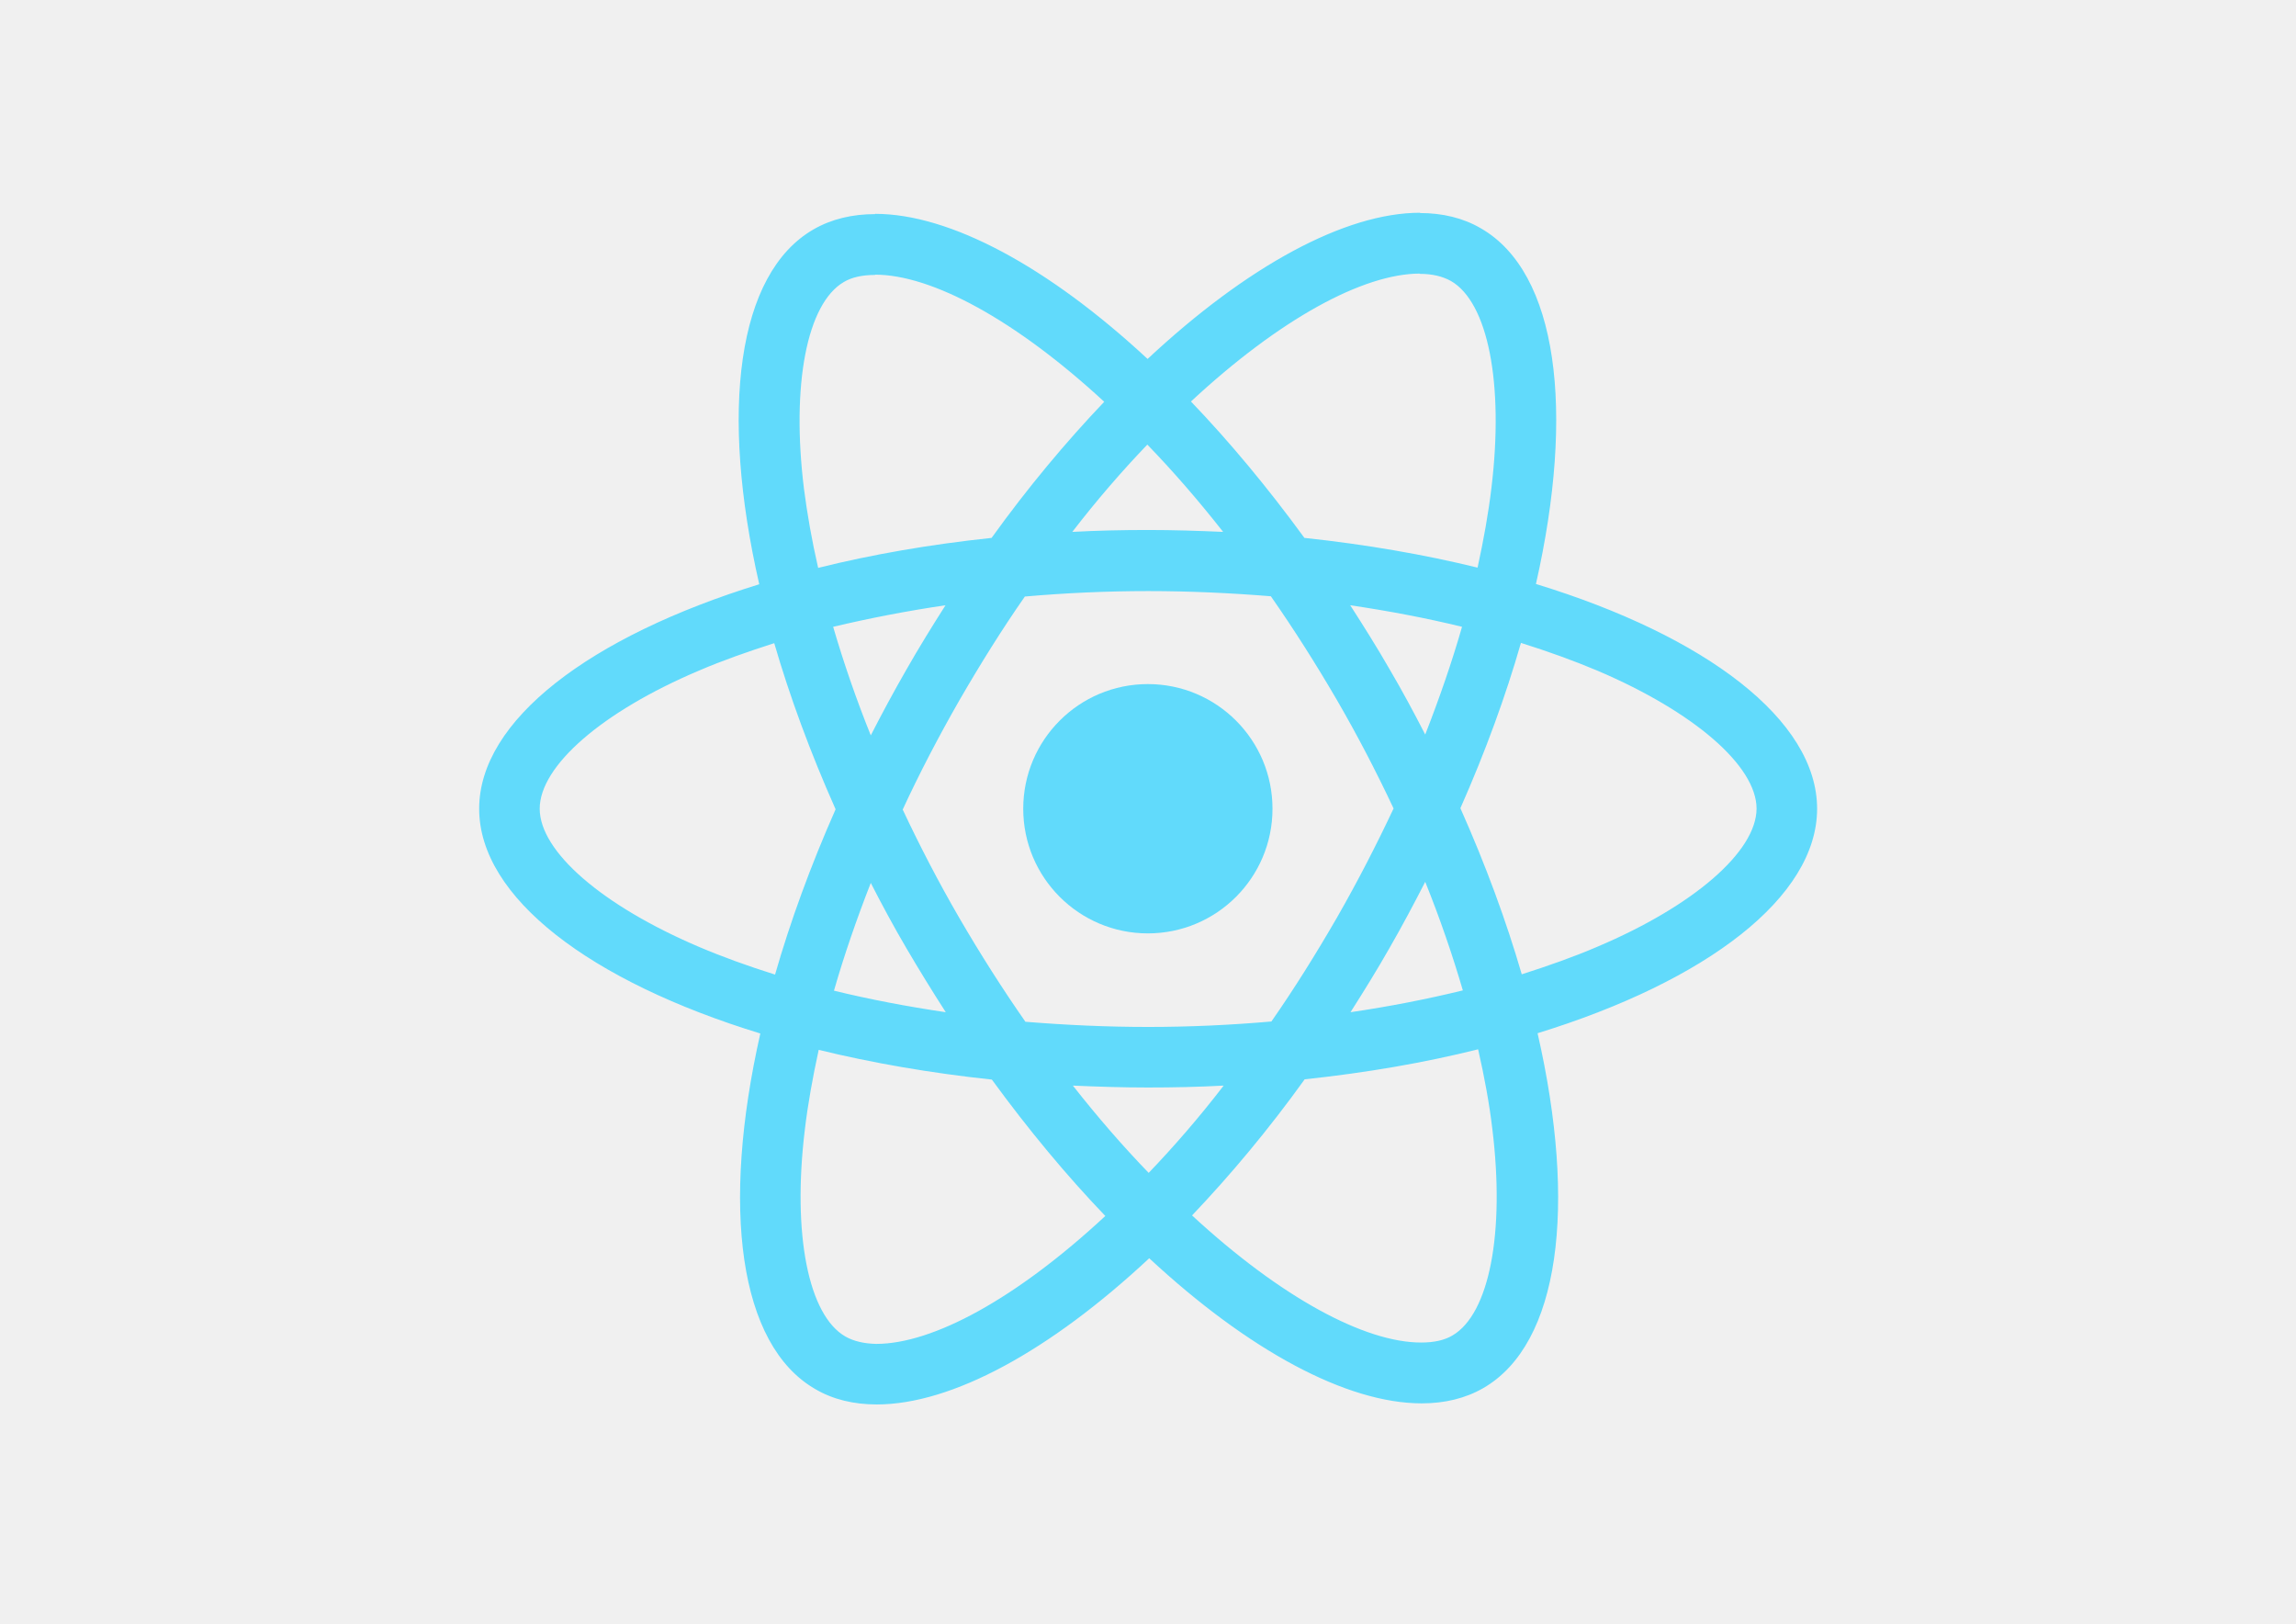
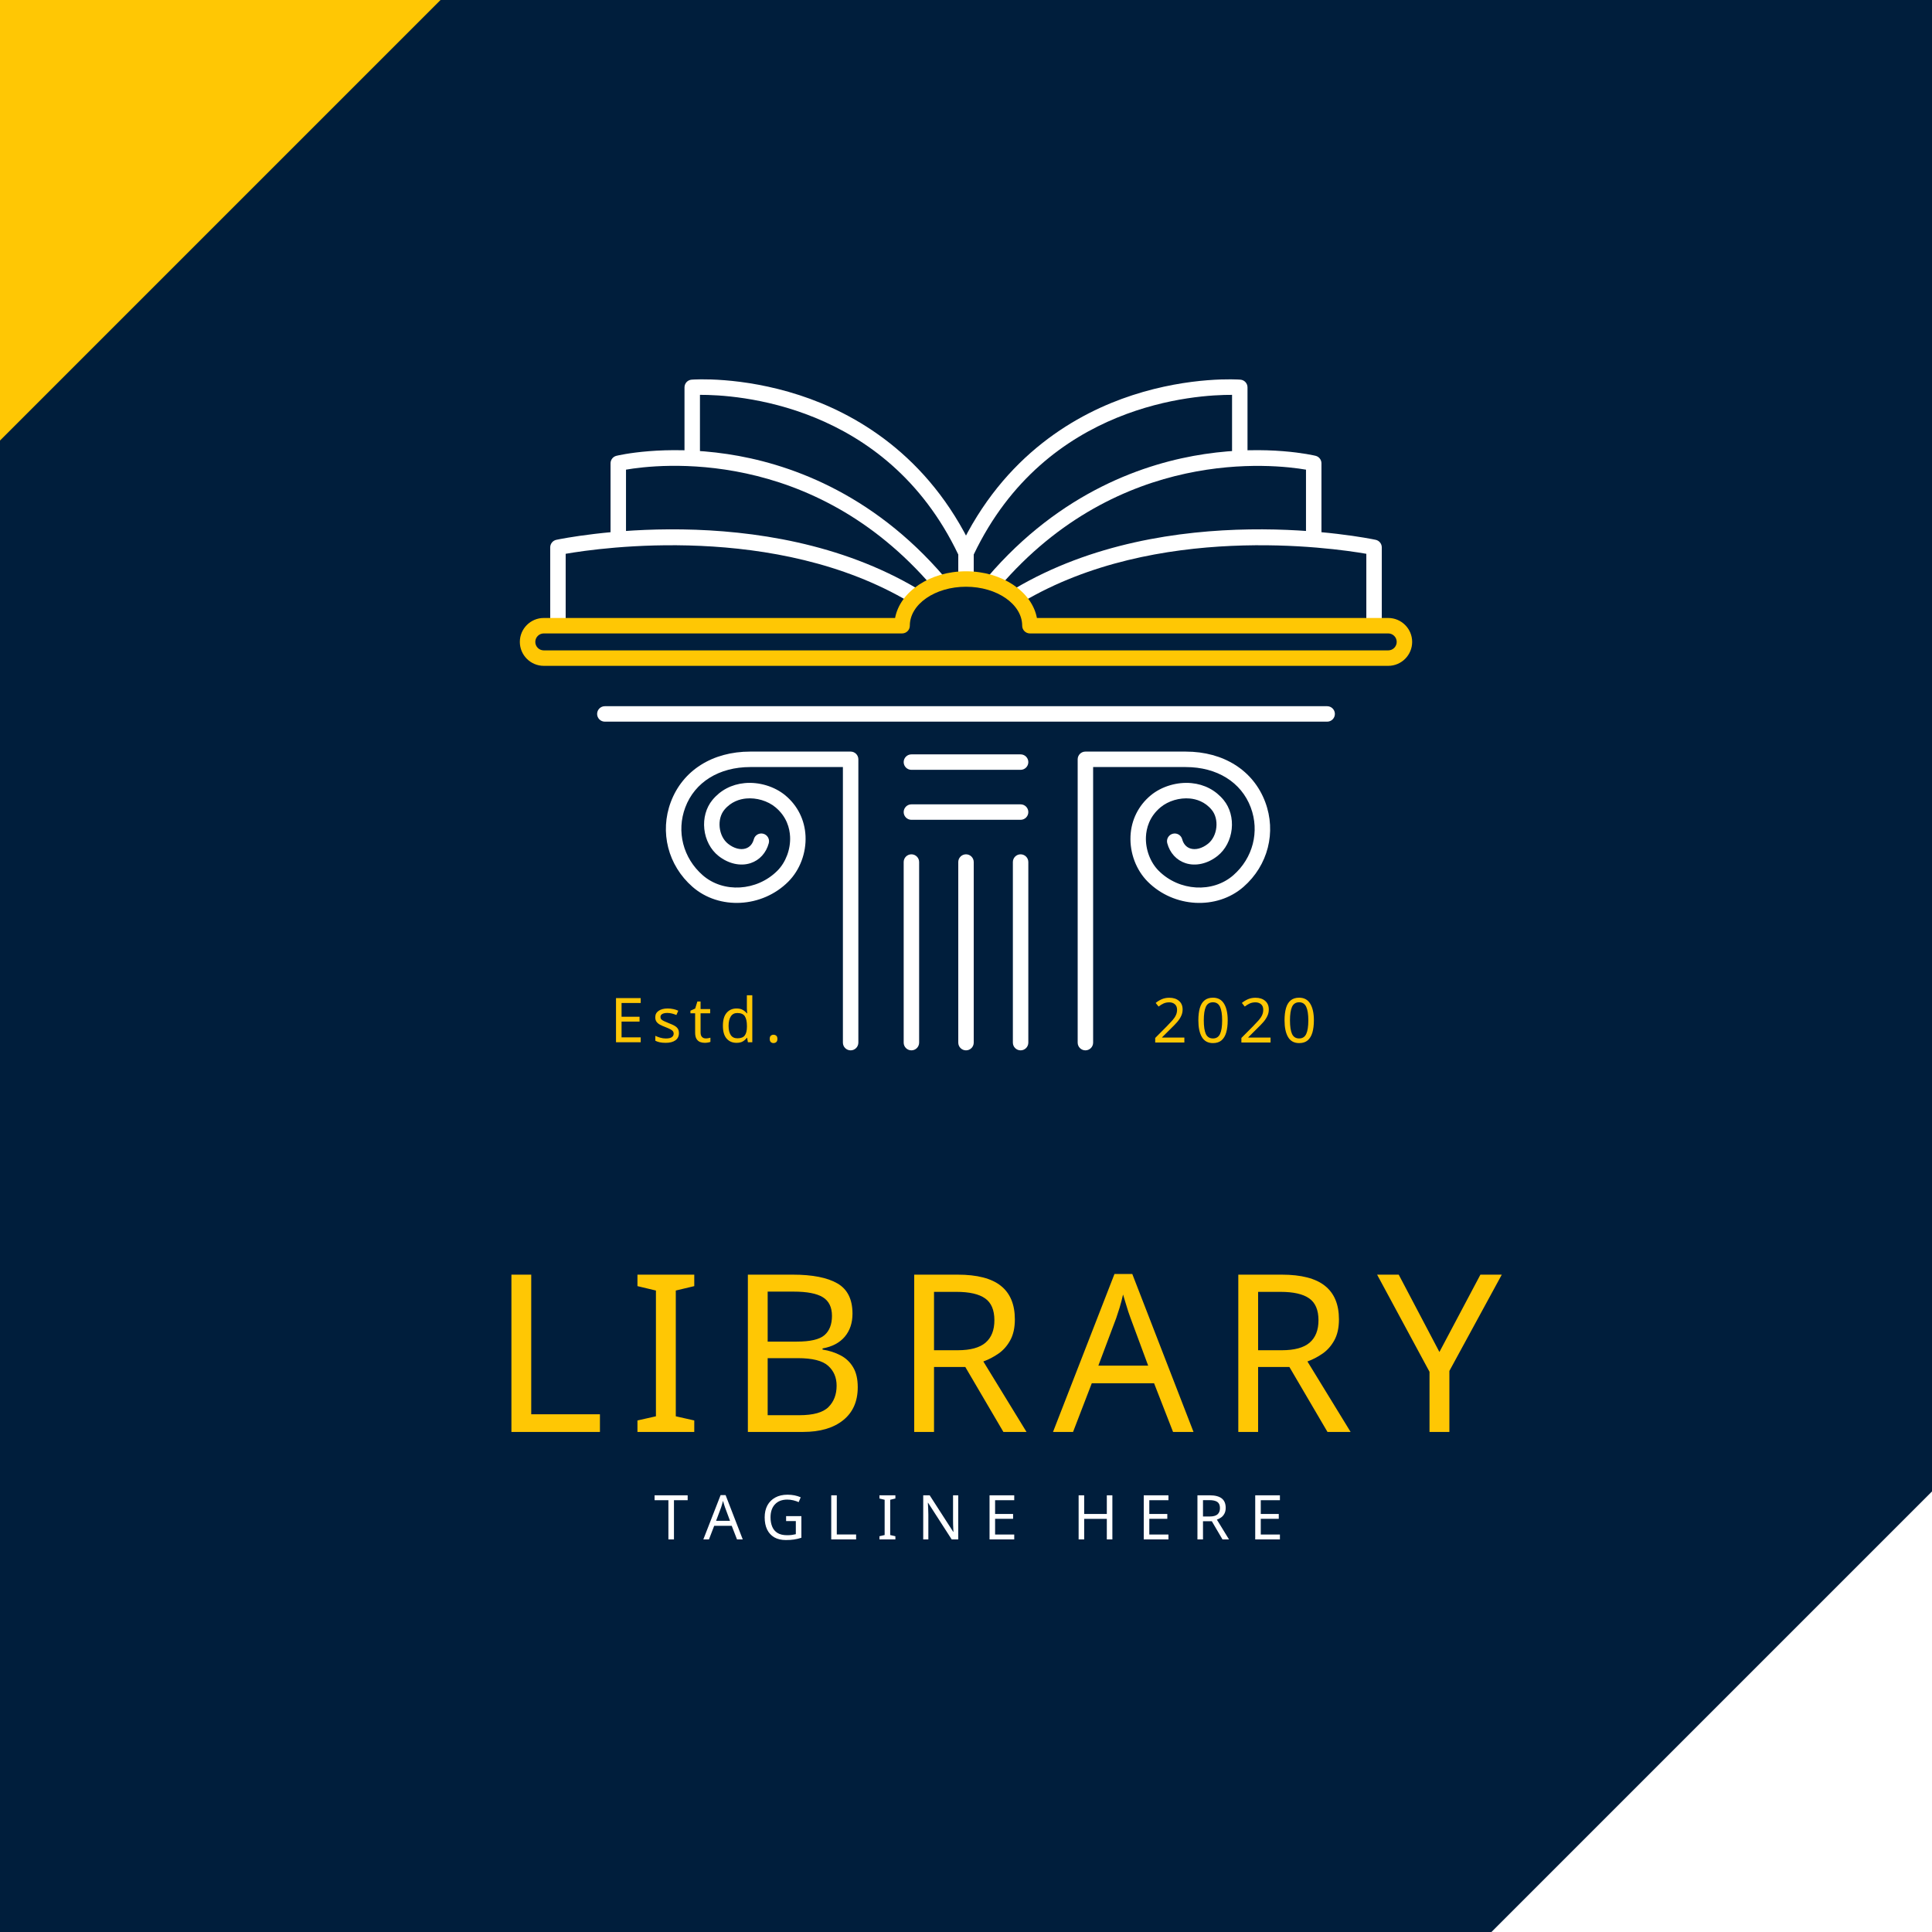
- <svg xmlns="http://www.w3.org/2000/svg" viewBox="0 0 841.9 595.3">
-   <g fill="#61DAFB">
-     <path d="M666.3 296.5c0-32.5-40.7-63.3-103.1-82.4 14.4-63.6 8-114.2-20.2-130.4-6.5-3.8-14.1-5.6-22.4-5.6v22.3c4.6 0 8.3.9 11.4 2.6 13.6 7.8 19.5 37.5 14.9 75.7-1.1 9.4-2.9 19.3-5.1 29.4-19.6-4.8-41-8.5-63.5-10.9-13.5-18.5-27.5-35.3-41.6-50 32.6-30.3 63.2-46.9 84-46.9V78c-27.5 0-63.5 19.6-99.9 53.6-36.4-33.8-72.4-53.2-99.9-53.2v22.3c20.7 0 51.4 16.5 84 46.6-14 14.7-28 31.4-41.3 49.9-22.6 2.4-44 6.1-63.6 11-2.3-10-4-19.7-5.2-29-4.7-38.2 1.1-67.9 14.6-75.8 3-1.8 6.9-2.6 11.5-2.6V78.5c-8.4 0-16 1.8-22.6 5.6-28.1 16.2-34.4 66.7-19.9 130.1-62.2 19.2-102.7 49.9-102.7 82.3 0 32.5 40.7 63.3 103.1 82.4-14.4 63.6-8 114.2 20.2 130.4 6.5 3.8 14.1 5.6 22.5 5.6 27.5 0 63.5-19.6 99.9-53.6 36.4 33.8 72.4 53.2 99.9 53.2 8.4 0 16-1.8 22.6-5.6 28.1-16.2 34.4-66.7 19.9-130.1 62-19.1 102.5-49.9 102.5-82.3zm-130.2-66.7c-3.7 12.9-8.3 26.2-13.5 39.5-4.1-8-8.4-16-13.1-24-4.6-8-9.5-15.8-14.4-23.4 14.2 2.1 27.9 4.7 41 7.9zm-45.8 106.5c-7.8 13.5-15.8 26.3-24.1 38.2-14.9 1.3-30 2-45.2 2-15.1 0-30.2-.7-45-1.9-8.3-11.9-16.4-24.6-24.2-38-7.6-13.1-14.5-26.4-20.8-39.8 6.2-13.4 13.2-26.8 20.7-39.9 7.8-13.5 15.8-26.3 24.1-38.2 14.9-1.3 30-2 45.2-2 15.1 0 30.2.7 45 1.9 8.3 11.9 16.4 24.6 24.2 38 7.6 13.1 14.5 26.4 20.8 39.8-6.3 13.4-13.2 26.8-20.7 39.9zm32.3-13c5.4 13.4 10 26.8 13.8 39.8-13.1 3.2-26.9 5.9-41.2 8 4.9-7.7 9.8-15.6 14.4-23.7 4.6-8 8.9-16.1 13-24.1zM421.2 430c-9.3-9.6-18.6-20.3-27.8-32 9 .4 18.2.7 27.5.7 9.4 0 18.7-.2 27.8-.7-9 11.7-18.3 22.4-27.5 32zm-74.4-58.9c-14.2-2.1-27.9-4.7-41-7.9 3.7-12.9 8.3-26.2 13.5-39.5 4.1 8 8.4 16 13.1 24 4.7 8 9.5 15.8 14.4 23.4zM420.7 163c9.3 9.6 18.6 20.3 27.8 32-9-.4-18.2-.7-27.5-.7-9.4 0-18.7.2-27.8.7 9-11.7 18.3-22.4 27.5-32zm-74 58.9c-4.9 7.7-9.8 15.6-14.4 23.7-4.6 8-8.9 16-13 24-5.4-13.4-10-26.8-13.8-39.8 13.1-3.1 26.9-5.8 41.2-7.9zm-90.5 125.2c-35.4-15.1-58.3-34.9-58.3-50.6 0-15.7 22.9-35.6 58.3-50.6 8.6-3.7 18-7 27.7-10.1 5.7 19.6 13.2 40 22.5 60.9-9.2 20.8-16.6 41.1-22.2 60.6-9.9-3.1-19.3-6.5-28-10.2zM310 490c-13.6-7.8-19.5-37.5-14.9-75.7 1.1-9.4 2.9-19.3 5.1-29.4 19.6 4.8 41 8.5 63.5 10.9 13.5 18.5 27.5 35.3 41.6 50-32.6 30.3-63.2 46.9-84 46.9-4.5-.1-8.3-1-11.3-2.7zm237.2-76.2c4.7 38.2-1.1 67.9-14.6 75.8-3 1.8-6.9 2.6-11.5 2.6-20.7 0-51.4-16.5-84-46.6 14-14.7 28-31.4 41.3-49.9 22.6-2.4 44-6.1 63.6-11 2.3 10.1 4.1 19.8 5.2 29.1zm38.5-66.7c-8.6 3.7-18 7-27.7 10.1-5.7-19.6-13.2-40-22.5-60.9 9.2-20.8 16.6-41.1 22.2-60.6 9.9 3.1 19.3 6.5 28.1 10.2 35.4 15.1 58.3 34.9 58.3 50.6-.1 15.7-23 35.6-58.4 50.6zM320.8 78.4z" />
-     <circle cx="420.9" cy="296.5" r="45.7" />
-     <path d="M520.5 78.1z" />
+ <svg xmlns="http://www.w3.org/2000/svg" version="1.1" x="0px" y="0px" viewBox="0 0 500 500" style="enable-background:new 0 0 500 500;" xml:space="preserve">
+   <g id="BACKGROUND">
+     <g>
+       <rect style="fill:#001E3C;" width="500" height="500" />
+       <g>
+         <polygon style="fill:#FFC704;" points="0,114.013 0,0 114.013,0    " />
+         <polygon style="fill:#FFFFFF;" points="500,385.987 500,500 385.987,500    " />
+       </g>
+     </g>
+   </g>
+   <g id="OBJECTS">
+     <g>
+       <g>
+         <g>
+           <path style="fill:#FFFFFF;" d="M220.142,271.83c-1.105,0-2-0.896-2-2v-71.318h-23.966c-8.078,0-14.368,3.905-16.825,10.446      c-2.337,6.223-0.57,13.108,4.502,17.544c5.345,4.674,14.012,4.16,19.322-1.149c2.186-2.186,3.45-5.563,3.299-8.813      c-0.099-2.125-0.838-5.173-3.797-7.627c-1.996-1.654-4.905-2.52-7.599-2.261c-1.597,0.154-3.87,0.79-5.631,2.942      c-0.942,1.151-1.377,2.803-1.193,4.528c0.187,1.751,0.975,3.298,2.163,4.244c1.515,1.207,3.232,1.662,4.587,1.212      c1.041-0.343,1.763-1.169,2.089-2.39c0.286-1.068,1.382-1.703,2.449-1.415c1.067,0.285,1.7,1.382,1.415,2.448      c-0.672,2.514-2.386,4.393-4.701,5.156c-2.643,0.869-5.758,0.167-8.332-1.883c-2.019-1.607-3.349-4.141-3.648-6.948      c-0.297-2.783,0.46-5.512,2.075-7.486c2.083-2.546,4.968-4.064,8.342-4.391c3.716-0.363,7.75,0.854,10.537,3.163      c3.186,2.643,5.046,6.378,5.24,10.52c0.205,4.404-1.464,8.825-4.466,11.827c-6.768,6.769-17.886,7.364-24.784,1.333      c-6.338-5.544-8.542-14.164-5.613-21.962c3.067-8.165,10.756-13.04,20.569-13.04h25.966c1.104,0,2,0.895,2,2v73.318      C222.142,270.934,221.247,271.83,220.142,271.83z" />
+         </g>
+         <g>
+           <path style="fill:#FFFFFF;" d="M235.871,271.83c-1.104,0-2-0.896-2-2v-46.733c0-1.105,0.896-2,2-2c1.104,0,2,0.895,2,2v46.733      C237.871,270.934,236.975,271.83,235.871,271.83z" />
+         </g>
+         <g>
+           <path style="fill:#FFFFFF;" d="M264.13,271.83c-1.104,0-2-0.896-2-2v-46.733c0-1.105,0.896-2,2-2s2,0.895,2,2v46.733      C266.13,270.934,265.234,271.83,264.13,271.83z" />
+         </g>
+         <g>
+           <path style="fill:#FFFFFF;" d="M250,271.83c-1.104,0-2-0.896-2-2v-46.733c0-1.105,0.896-2,2-2c1.105,0,2.001,0.895,2.001,2      v46.733C252.001,270.934,251.105,271.83,250,271.83z" />
+         </g>
+         <g>
+           <path style="fill:#FFFFFF;" d="M264.13,212.165h-28.259c-1.104,0-2-0.895-2-2c0-1.104,0.896-2,2-2h28.259c1.104,0,2,0.896,2,2      C266.13,211.269,265.234,212.165,264.13,212.165z" />
+         </g>
+         <g>
+           <path style="fill:#FFFFFF;" d="M264.13,199.232h-28.259c-1.104,0-2-0.896-2-2c0-1.104,0.896-2,2-2h28.259c1.104,0,2,0.896,2,2      C266.13,198.337,265.234,199.232,264.13,199.232z" />
+         </g>
+         <g>
+           <path style="fill:#FFFFFF;" d="M343.467,186.766H156.534c-1.105,0-2-0.895-2-2c0-1.104,0.895-2,2-2h186.933c1.104,0,2,0.896,2,2      C345.467,185.871,344.571,186.766,343.467,186.766z" />
+         </g>
+         <g>
+           <path style="fill:#FFFFFF;" d="M280.901,271.83c-1.105,0-2-0.896-2-2v-73.318c0-1.105,0.895-2,2-2h25.966      c9.813,0,17.502,4.875,20.569,13.04c2.929,7.798,0.726,16.418-5.613,21.962c-6.898,6.033-18.016,5.435-24.783-1.333      c-3.002-3.001-4.671-7.422-4.466-11.826c0.192-4.142,2.053-7.878,5.239-10.52c2.786-2.312,6.825-3.526,10.536-3.164      c3.374,0.326,6.259,1.844,8.343,4.391c1.615,1.975,2.372,4.703,2.075,7.486c-0.3,2.808-1.63,5.34-3.648,6.948      c-2.575,2.051-5.689,2.753-8.333,1.882c-2.315-0.763-4.028-2.642-4.7-5.155c-0.286-1.066,0.348-2.163,1.415-2.448      c1.066-0.291,2.164,0.348,2.448,1.415c0.327,1.221,1.05,2.047,2.089,2.39c1.358,0.449,3.073-0.007,4.589-1.212      c1.188-0.946,1.976-2.493,2.163-4.244c0.184-1.726-0.251-3.377-1.193-4.528c-1.762-2.152-4.035-2.788-5.632-2.942      c-2.694-0.255-5.602,0.606-7.599,2.261c-2.959,2.454-3.697,5.503-3.797,7.628c-0.151,3.249,1.113,6.625,3.299,8.811      c5.31,5.308,13.977,5.826,19.322,1.149c5.071-4.436,6.838-11.321,4.501-17.544c-2.456-6.541-8.746-10.446-16.824-10.446h-23.966      v71.318C282.901,270.934,282.006,271.83,280.901,271.83z" />
+         </g>
+       </g>
+       <g>
+         <g>
+           <g>
+             <g>
+               <path style="fill:#FFFFFF;" d="M242.944,152.687c-0.564,0-1.125-0.237-1.521-0.7c-31.224-36.532-71.159-31.873-79.414-30.44        v17.29c0,1.105-0.896,2-2,2c-1.105,0-2-0.895-2-2v-18.934c0-0.923,0.632-1.727,1.529-1.943        c0.493-0.121,12.295-2.905,28.724-0.448c15.145,2.266,37.19,9.635,56.202,31.877c0.717,0.84,0.619,2.103-0.221,2.82        C243.866,152.53,243.404,152.687,242.944,152.687z" />
+             </g>
+             <g>
+               <path style="fill:#FFFFFF;" d="M250,150.847c-1.104,0-2-0.895-2-2v-5.338c-18.794-39.351-57.89-41.354-66.853-41.323v15.391        c0,1.104-0.896,2-2,2c-1.105,0-2-0.896-2-2v-17.329c0-1.045,0.805-1.914,1.847-1.994c0.515-0.04,12.799-0.912,27.974,4.037        c14.034,4.576,33.206,15.217,44.841,39.916c0.126,0.267,0.191,0.558,0.191,0.852v5.788        C252.001,149.952,251.105,150.847,250,150.847z" />
+             </g>
+             <g>
+               <path style="fill:#FFFFFF;" d="M144.395,162.931c-1.104,0-2-0.895-2-2V141.66c0-0.945,0.662-1.762,1.587-1.957        c2.172-0.456,53.652-10.946,93.454,12.672c0.95,0.564,1.263,1.79,0.699,2.74c-0.563,0.95-1.791,1.266-2.74,0.699        c-34.64-20.555-79.995-14.058-89-12.491v17.608C146.395,162.036,145.5,162.931,144.395,162.931z" />
+             </g>
+           </g>
+           <g>
+             <g>
+               <path style="fill:#FFFFFF;" d="M257.056,152.687c-0.46,0-0.922-0.157-1.299-0.479c-0.839-0.718-0.939-1.98-0.221-2.82        c19.012-22.242,41.056-29.611,56.201-31.877c16.428-2.457,28.229,0.328,28.724,0.448c0.897,0.217,1.529,1.021,1.529,1.943        v18.934c0,1.105-0.896,2-2,2c-1.105,0-2-0.895-2-2v-17.287c-8.263-1.422-48.242-6.031-79.413,30.438        C258.182,152.45,257.621,152.687,257.056,152.687z" />
+             </g>
+             <g>
+               <path style="fill:#FFFFFF;" d="M250,150.847c-1.104,0-2-0.895-2-2v-5.788c0-0.295,0.065-0.586,0.191-0.852        c11.635-24.699,30.807-35.34,44.841-39.916c15.173-4.947,27.458-4.076,27.975-4.037c1.042,0.08,1.847,0.949,1.847,1.994        v17.329c0,1.104-0.895,2-2,2c-1.104,0-2-0.896-2-2v-15.388c-9.003-0.05-48.089,2.033-66.853,41.32v5.338        C252,149.952,251.105,150.847,250,150.847z" />
+             </g>
+             <g>
+               <path style="fill:#FFFFFF;" d="M355.605,162.931c-1.105,0-2-0.895-2-2v-17.608c-8.999-1.564-54.356-8.066-89,12.491        c-0.951,0.565-2.178,0.25-2.74-0.699c-0.564-0.95-0.251-2.177,0.699-2.74c39.803-23.62,91.281-13.129,93.454-12.672        c0.925,0.195,1.587,1.012,1.587,1.957v19.271C357.605,162.036,356.71,162.931,355.605,162.931z" />
+             </g>
+           </g>
+         </g>
+         <g>
+           <path style="fill:#FFC704;" d="M359.272,172.32H140.728c-3.415,0-6.194-2.778-6.194-6.194s2.779-6.194,6.194-6.194h90.92      c1.282-6.822,9.023-12.084,18.352-12.084c9.33,0,17.071,5.262,18.353,12.084h90.919c3.416,0,6.194,2.778,6.194,6.194      S362.688,172.32,359.272,172.32z M140.728,163.931c-1.21,0-2.194,0.984-2.194,2.194c0,1.21,0.984,2.194,2.194,2.194h218.544      c1.21,0,2.194-0.984,2.194-2.194c0-1.21-0.984-2.194-2.194-2.194H266.54c-1.105,0-2-0.895-2-2      c0-5.561-6.523-10.084-14.54-10.084c-8.017,0-14.539,4.523-14.539,10.084c0,1.105-0.895,2-2,2H140.728z M268.54,161.931h0.01      H268.54z" />
+         </g>
+       </g>
+     </g>
+   </g>
+   <g id="TEXTS">
+     <text transform="matrix(1 0 0 1 157.8749 269.7275)" style="fill:#FFC704; font-family:'Barlow-SemiBold'; font-size:16px; letter-spacing:2;">Estd.</text>
+     <text transform="matrix(1 0 0 1 298.201 269.7957)" style="fill:#FFC704; font-family:'Barlow-SemiBold'; font-size:16px; letter-spacing:2;">2020</text>
+     <g>
+       <text transform="matrix(1 0 0 1 126.8246 370.5822)" style="fill:#FFC704; font-family:'Barlow-ExtraBold'; font-size:57px; letter-spacing:6;">LIBRARY</text>
+     </g>
+     <g>
+       <text transform="matrix(1 0 0 1 169.2484 398.4056)" style="fill:#FFFFFF; font-family:'Barlow-SemiBold'; font-size:16px; letter-spacing:5;">TAGLINE HERE</text>
+     </g>
  </g>
</svg>
